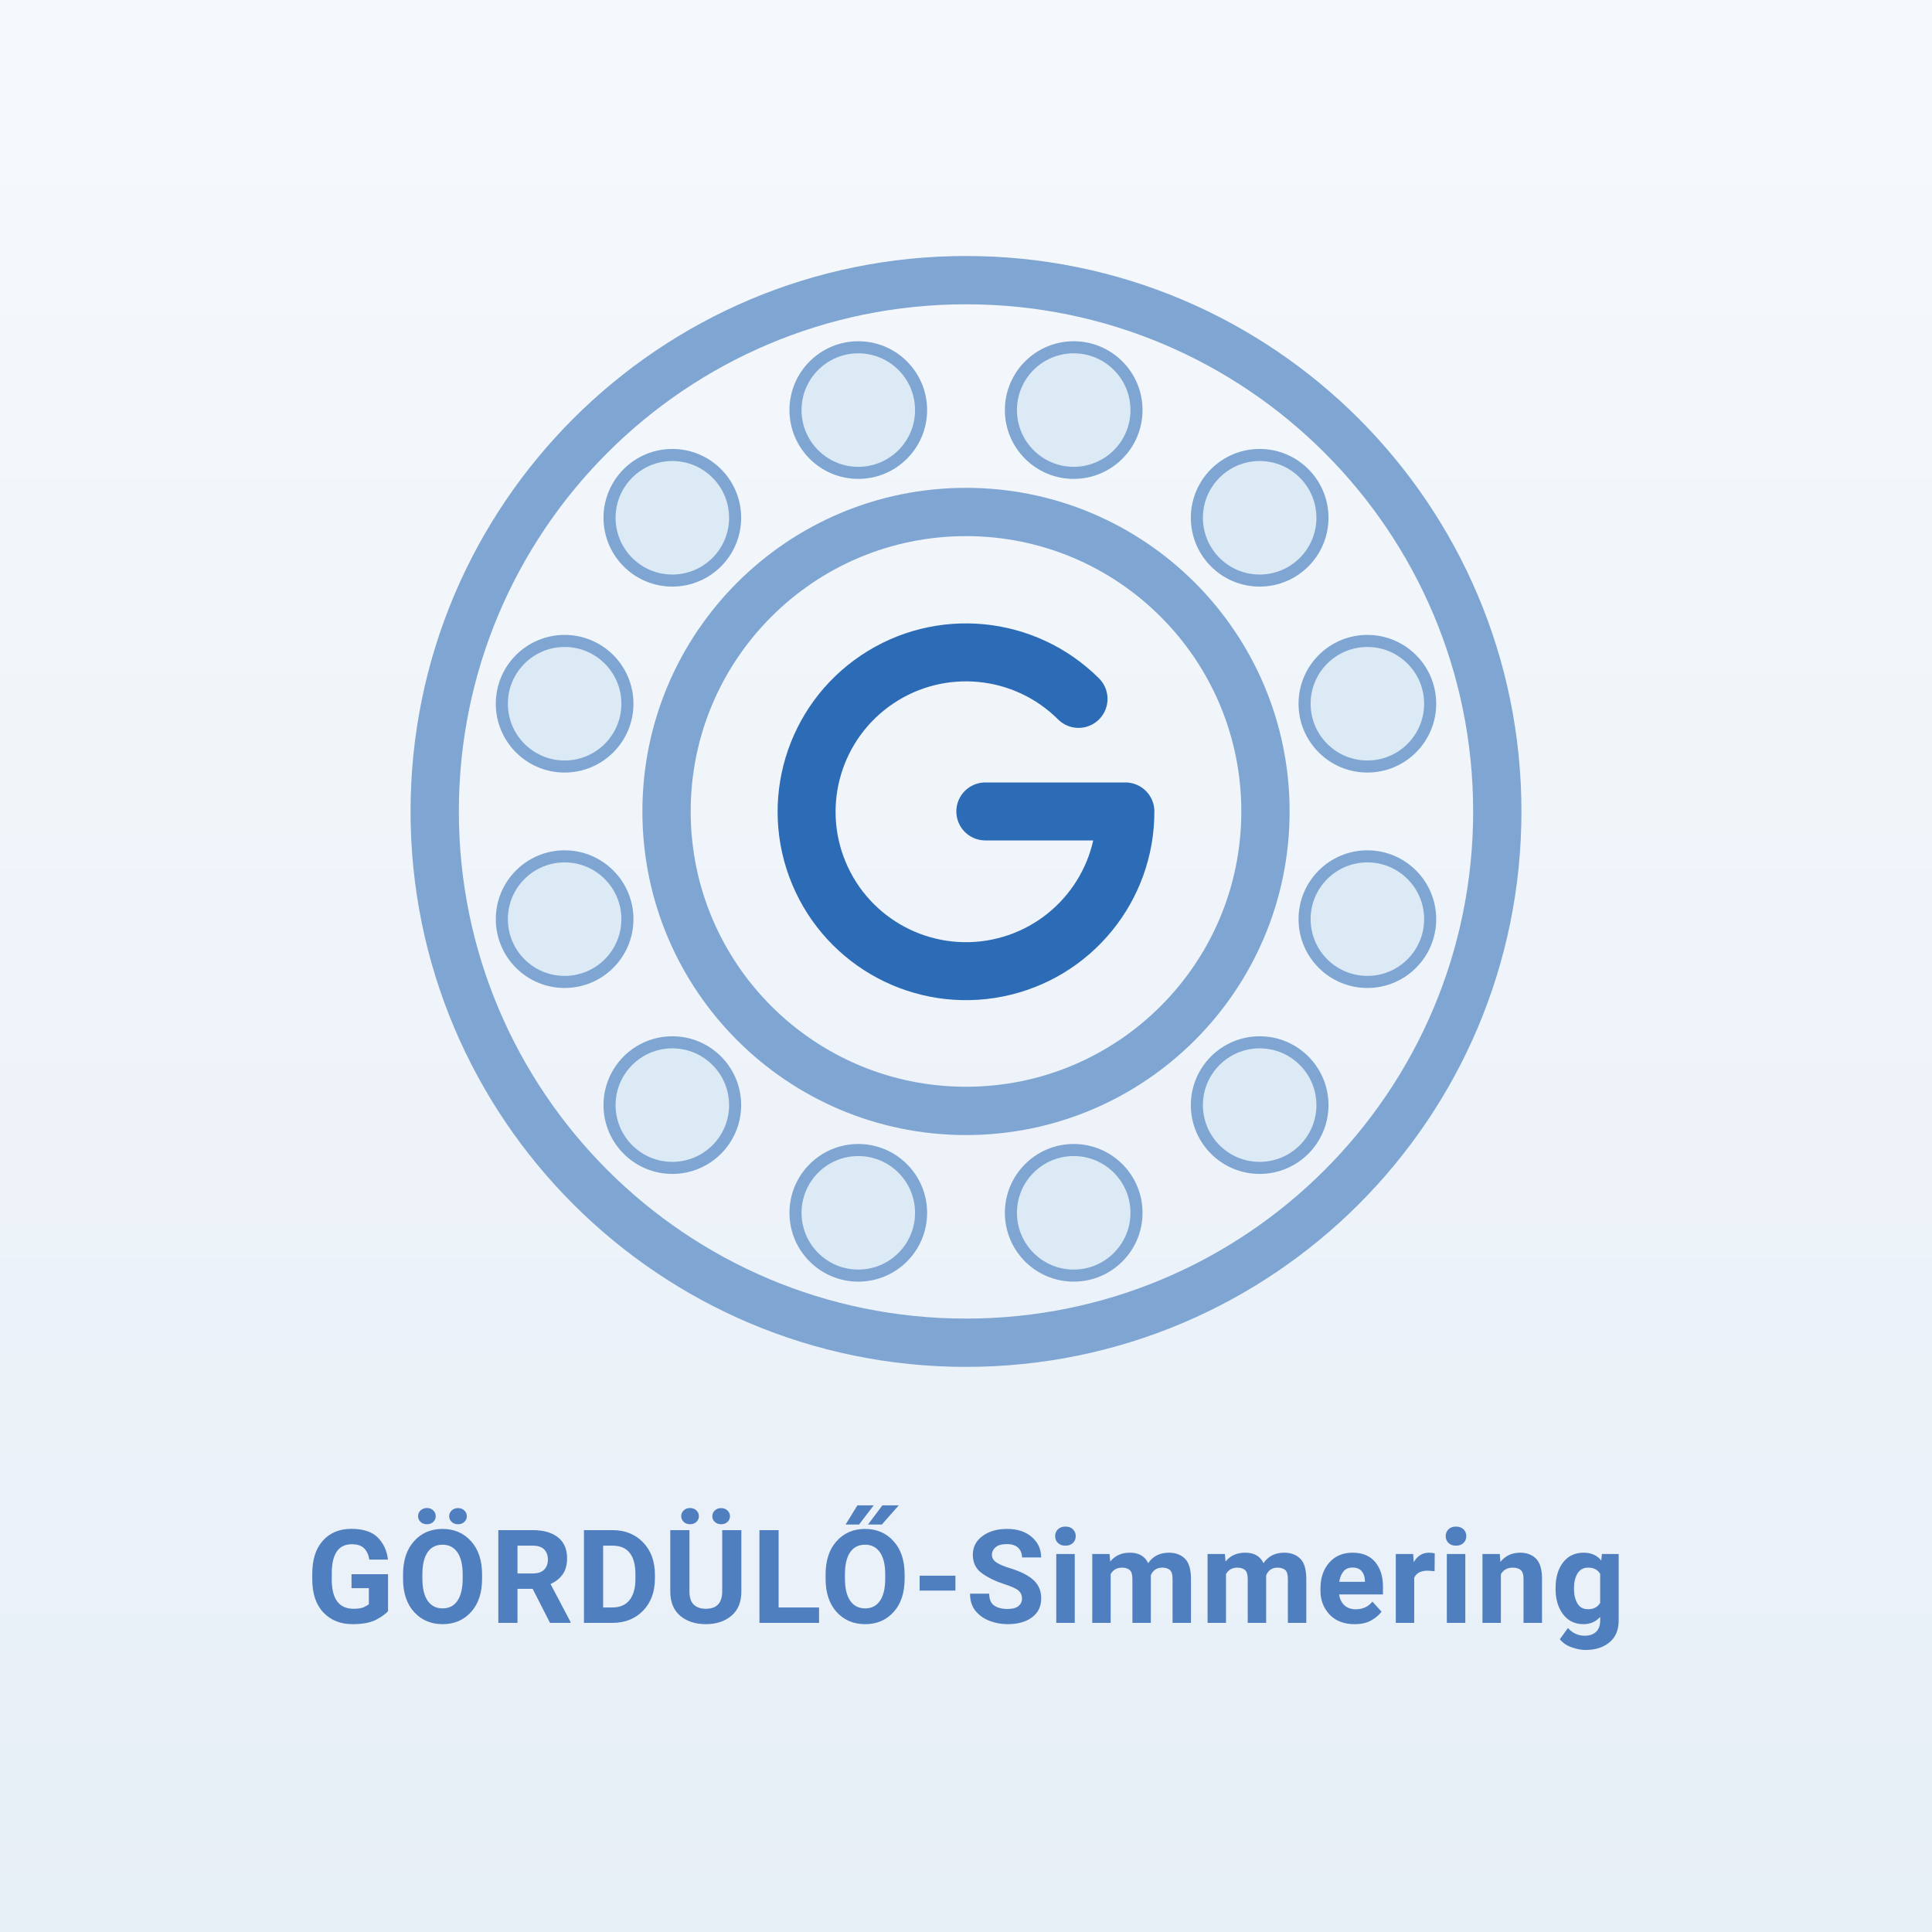
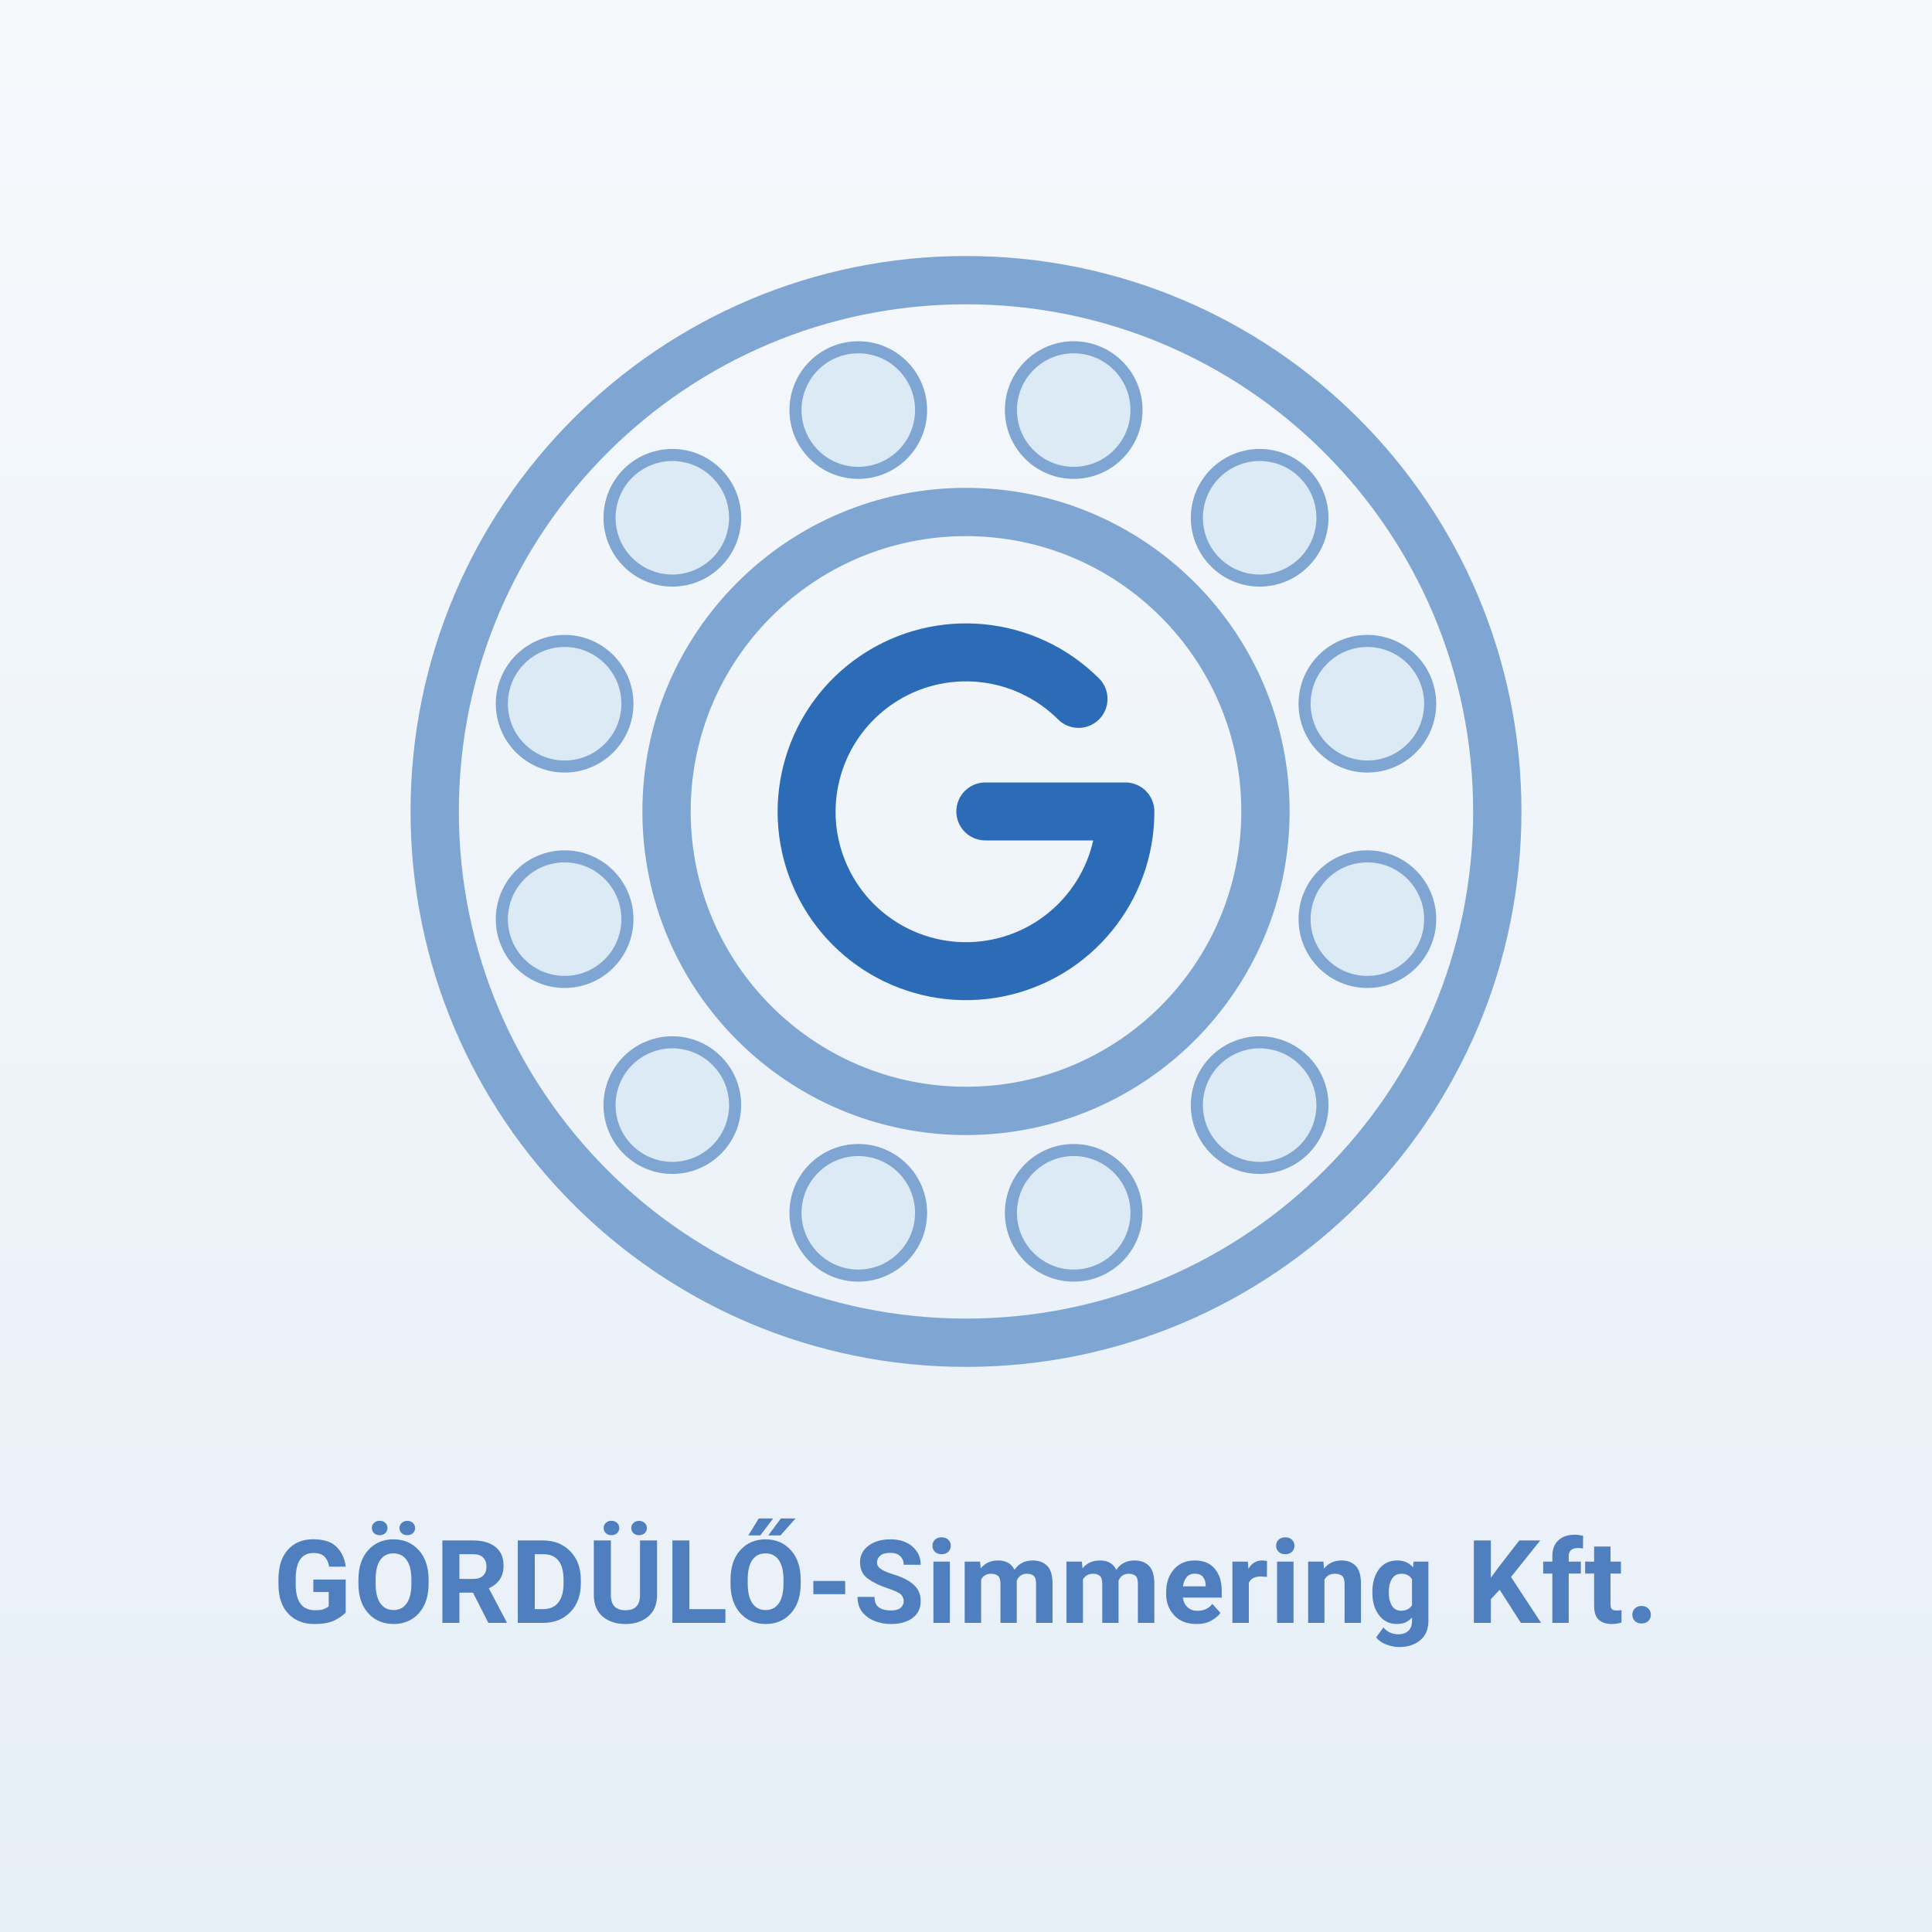
- <svg xmlns="http://www.w3.org/2000/svg" viewBox="0 0 400 400" role="img" aria-label="GÖRDÜLŐ-Simmering – nincs termékfotó">
+ <svg xmlns="http://www.w3.org/2000/svg" viewBox="0 0 400 400" role="img" aria-label="GÖRDÜLŐ-Simmering Kft. – nincs termékfotó">
  <defs>
    <linearGradient id="bg" x1="0" y1="0" x2="0" y2="1">
      <stop offset="0" stop-color="#F6F9FC" />
      <stop offset="1" stop-color="#E7EFF7" />
    </linearGradient>
  </defs>
  <rect width="400" height="400" fill="url(#bg)" />
  <g fill="none" stroke="#7FA6D3">
    <circle cx="200" cy="168" r="110" stroke-width="10" />
    <circle cx="200" cy="168" r="62" stroke-width="10" />
  </g>
  <g fill="#DCEAF5" stroke="#7FA6D3" stroke-width="2.5">
    <circle cx="283.1" cy="190.3" r="13" />
    <circle cx="260.8" cy="228.8" r="13" />
    <circle cx="222.3" cy="251.1" r="13" />
    <circle cx="177.7" cy="251.1" r="13" />
    <circle cx="139.2" cy="228.8" r="13" />
    <circle cx="116.9" cy="190.3" r="13" />
    <circle cx="116.9" cy="145.7" r="13" />
    <circle cx="139.2" cy="107.2" r="13" />
    <circle cx="177.7" cy="84.9" r="13" />
    <circle cx="222.3" cy="84.9" r="13" />
    <circle cx="260.8" cy="107.2" r="13" />
    <circle cx="283.1" cy="145.7" r="13" />
  </g>
  <path d="M223.3 144.7 A33 33 0 1 0 233.0 168.0 H204" fill="none" stroke="#2C6BB6" stroke-width="12" stroke-linecap="round" stroke-linejoin="round" />
-   <text x="200" y="336" text-anchor="middle" font-family="-apple-system, 'Segoe UI', Roboto, Helvetica, Arial, sans-serif" font-size="27" font-weight="700" letter-spacing="0.5" fill="#4F7FBF">GÖRDÜLŐ-Simmering</text>
+   <text x="200" y="336" text-anchor="middle" font-family="-apple-system, 'Segoe UI', Roboto, Helvetica, Arial, sans-serif" font-size="24" font-weight="700" letter-spacing="0.3" fill="#4F7FBF">GÖRDÜLŐ-Simmering Kft.</text>
</svg>
